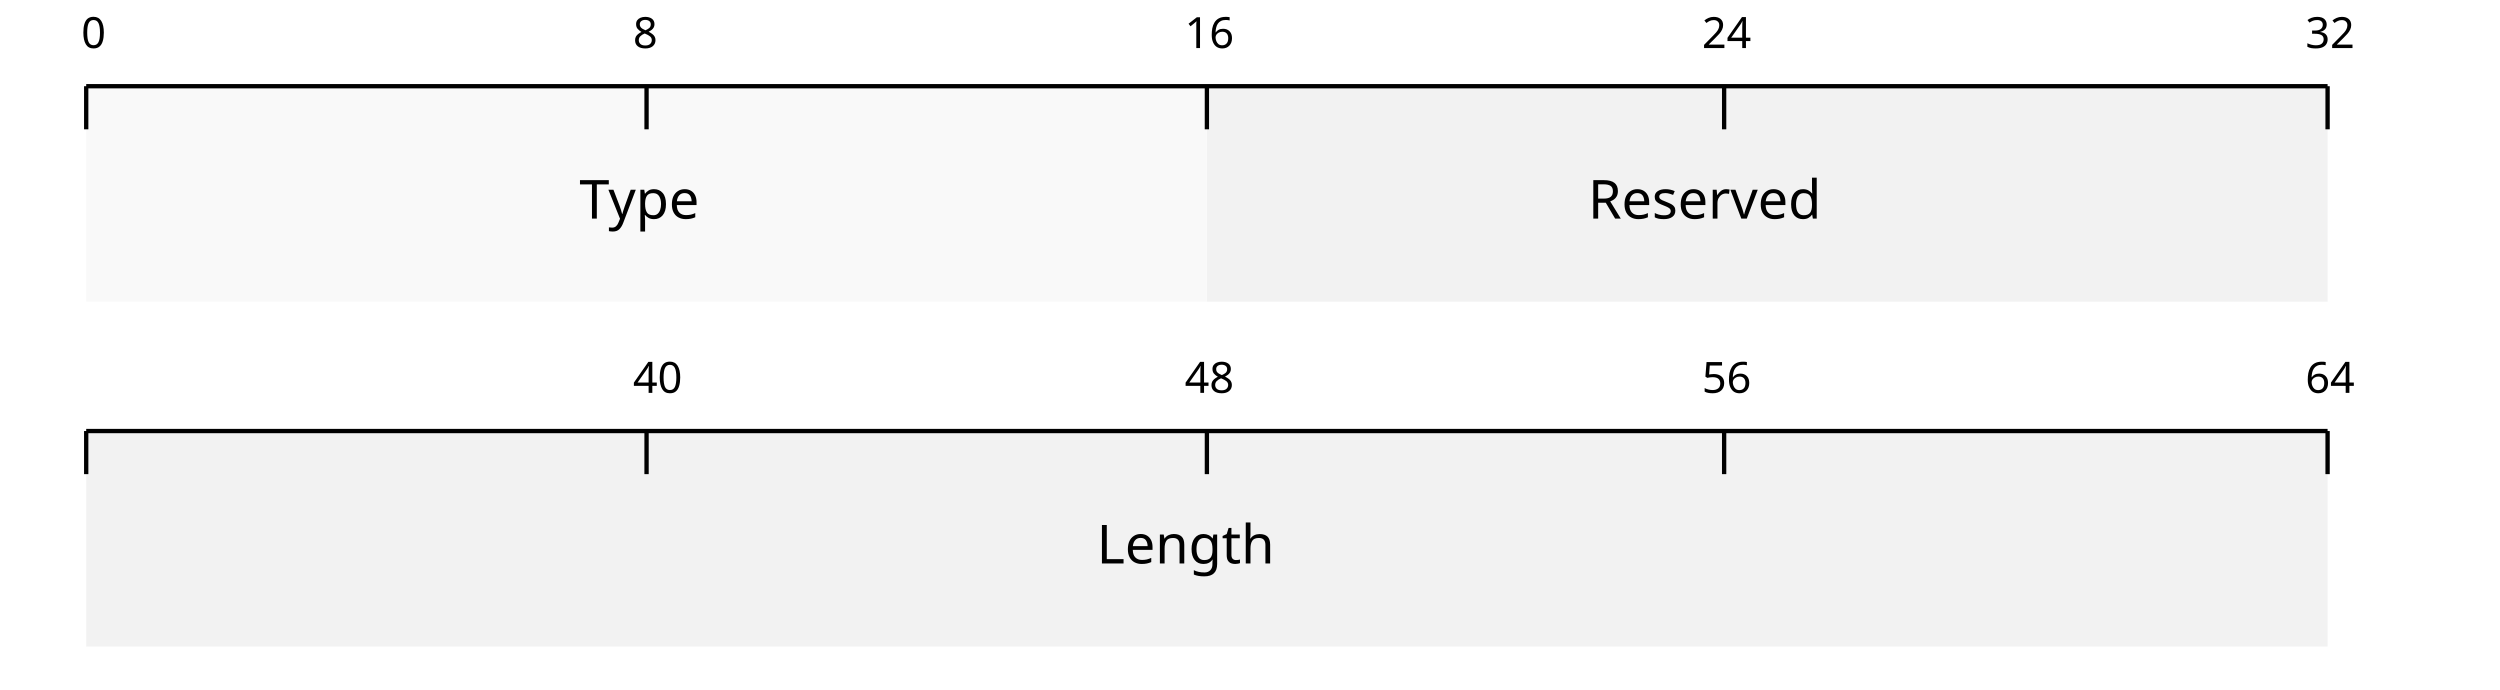
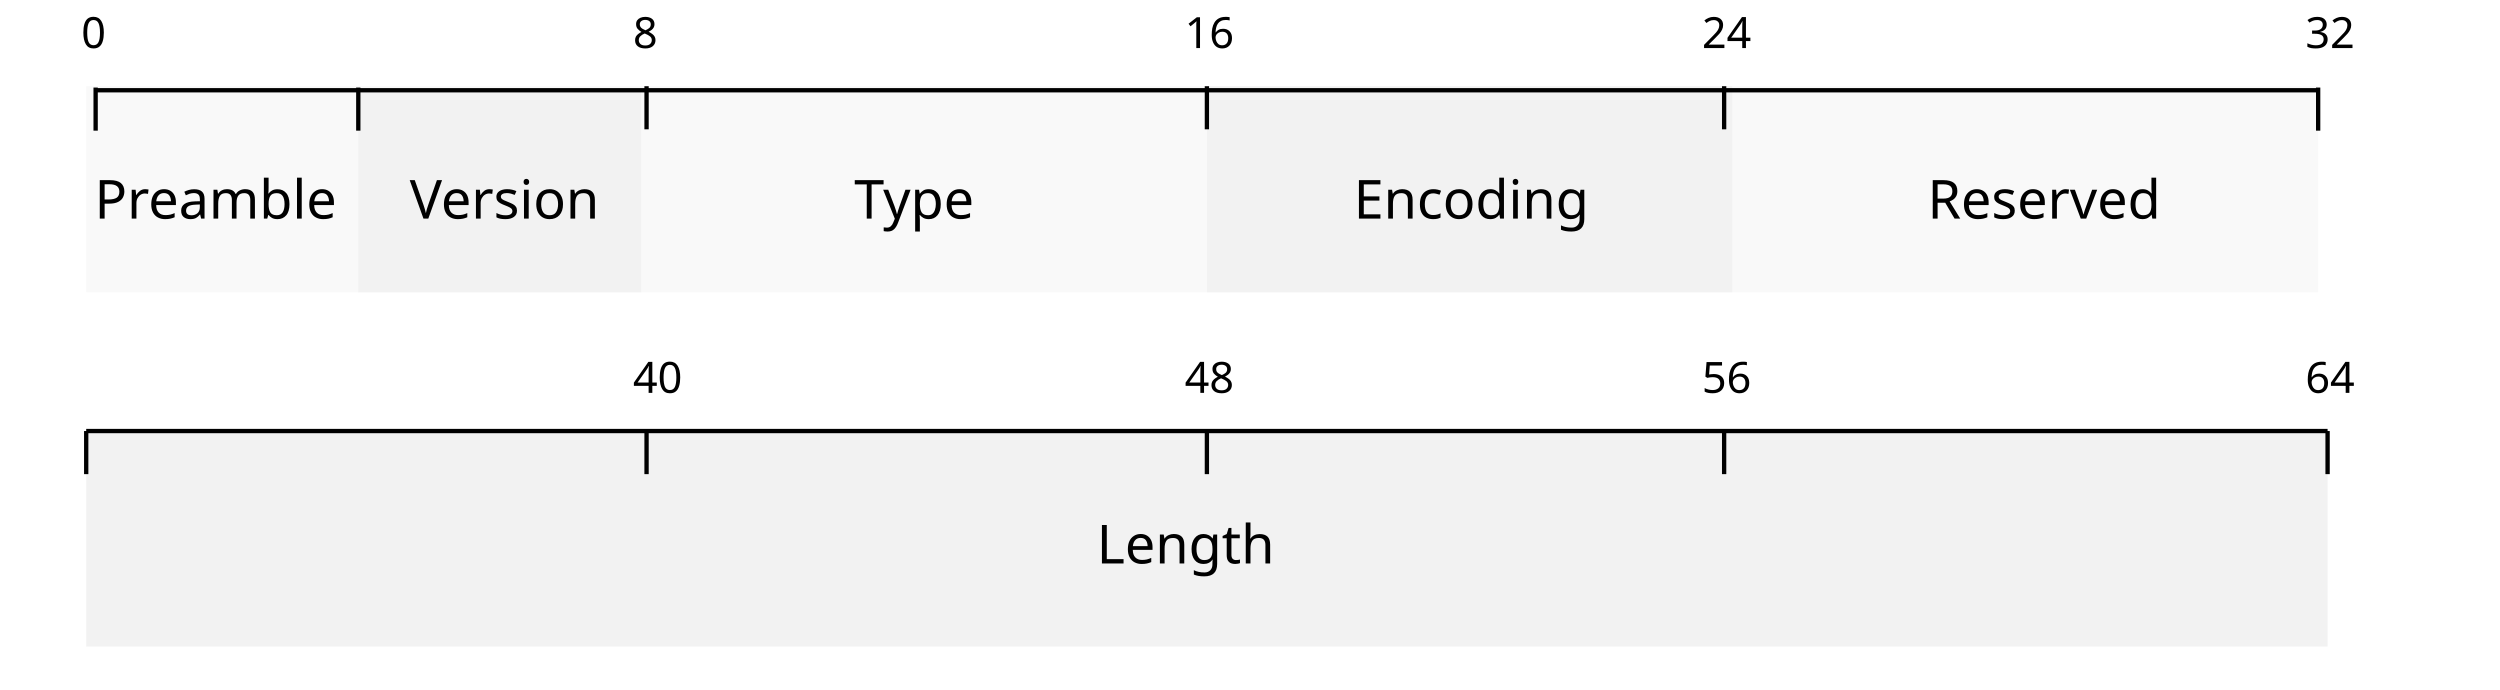
<svg xmlns="http://www.w3.org/2000/svg" width="163.689mm" height="45.156mm" viewBox="0 0 580 160" id="svg2" version="1.1">
  <defs id="defs4" />
  <g id="layer1" transform="translate(-20,-42.36221)">
+     <rect style="opacity:1;fill:#f9f9f9;fill-opacity:1;stroke:none;stroke-width:2;stroke-linecap:square;stroke-miterlimit:4;stroke-dasharray:none;stroke-dashoffset:0;stroke-opacity:1" id="rect4138" width="517.812" height="47.813" x="40" y="62.362" />
+     <rect y="63.3" x="103.125" height="46.875" width="65.625" id="rect960" style="opacity:1;fill:#f2f2f2;fill-opacity:1;stroke:none;stroke-width:2;stroke-linecap:square;stroke-miterlimit:4;stroke-dasharray:none;stroke-dashoffset:0;stroke-opacity:1" />
    <rect style="opacity:1;fill:#f2f2f2;fill-opacity:1;stroke:none;stroke-width:2;stroke-linecap:square;stroke-miterlimit:4;stroke-dasharray:none;stroke-dashoffset:0;stroke-opacity:1" id="rect4138-7-1" width="520" height="50" x="40" y="142.362" />
-     <rect style="opacity:1;fill:#f2f2f2;fill-opacity:1;stroke:none;stroke-width:2;stroke-linecap:square;stroke-miterlimit:4;stroke-dasharray:none;stroke-dashoffset:0;stroke-opacity:1" id="rect4138-7" width="260" height="50" x="300" y="62.362" />
-     <rect style="opacity:1;fill:#f9f9f9;fill-opacity:1;stroke:none;stroke-width:2;stroke-linecap:square;stroke-miterlimit:4;stroke-dasharray:none;stroke-dashoffset:0;stroke-opacity:1" id="rect4138" width="260" height="50" x="40" y="62.362" />
-     <text xml:space="preserve" style="font-style:normal;font-weight:normal;font-size:12.5px;line-height:125%;font-family:Sans;letter-spacing:0px;word-spacing:0px;fill:#000000;fill-opacity:1;stroke:none;stroke-width:1px;stroke-linecap:butt;stroke-linejoin:miter;stroke-opacity:1" x="154.429" y="93.076" id="text4140">
-       <tspan id="tspan4142" x="154.429" y="93.076">Type</tspan>
+     <rect style="opacity:1;fill:#f2f2f2;fill-opacity:1;stroke:none;stroke-width:2;stroke-linecap:square;stroke-miterlimit:4;stroke-dasharray:none;stroke-dashoffset:0;stroke-opacity:1" id="rect4138-7" width="121.875" height="47.813" x="300" y="62.362" />
+     <text xml:space="preserve" style="font-style:normal;font-weight:normal;line-height:0%;font-family:sans-serif;letter-spacing:0px;word-spacing:0px;fill:#000000;fill-opacity:1;stroke:none;stroke-width:1px;stroke-linecap:butt;stroke-linejoin:miter;stroke-opacity:1" x="218.179" y="93.076" id="text4140">
+       <tspan id="tspan4142" x="218.179" y="93.076" style="font-size:12.5px;line-height:1.25;font-family:sans-serif">Type</tspan>
    </text>
-     <path style="fill:none;fill-rule:evenodd;stroke:#000000;stroke-width:1px;stroke-linecap:butt;stroke-linejoin:miter;stroke-opacity:1" d="m 40,62.362 520,0" id="path4159" />
-     <path style="fill:none;fill-rule:evenodd;stroke:#000000;stroke-width:1px;stroke-linecap:butt;stroke-linejoin:miter;stroke-opacity:1" d="m 40,62.362 0,10" id="path4191" />
+     <path style="fill:none;fill-rule:evenodd;stroke:#000000;stroke-width:1px;stroke-linecap:butt;stroke-linejoin:miter;stroke-opacity:1" d="M 42.187,63.3 H 557.812" id="path4159" />
+     <path style="fill:none;fill-rule:evenodd;stroke:#000000;stroke-width:1px;stroke-linecap:butt;stroke-linejoin:miter;stroke-opacity:1" d="m 42.187,62.675 v 10" id="path4191" />
    <path style="fill:none;fill-rule:evenodd;stroke:#000000;stroke-width:1px;stroke-linecap:butt;stroke-linejoin:miter;stroke-opacity:1" d="m 170,62.362 0,10" id="path4191-7" />
    <path style="fill:none;fill-rule:evenodd;stroke:#000000;stroke-width:1px;stroke-linecap:butt;stroke-linejoin:miter;stroke-opacity:1" d="m 300,62.362 0,10" id="path4191-5" />
    <path style="fill:none;fill-rule:evenodd;stroke:#000000;stroke-width:1px;stroke-linecap:butt;stroke-linejoin:miter;stroke-opacity:1" d="m 420,62.362 0,10" id="path4191-7-1" />
-     <path style="fill:none;fill-rule:evenodd;stroke:#000000;stroke-width:1px;stroke-linecap:butt;stroke-linejoin:miter;stroke-opacity:1" d="m 560,62.362 0,10" id="path4191-7-1-0" />
-     <text xml:space="preserve" style="font-style:normal;font-weight:normal;font-size:10px;line-height:125%;font-family:Sans;letter-spacing:0px;word-spacing:0px;fill:#000000;fill-opacity:1;stroke:none;stroke-width:1px;stroke-linecap:butt;stroke-linejoin:miter;stroke-opacity:1" x="38.857" y="53.505" id="text4140-0">
-       <tspan id="tspan4142-4" x="38.857" y="53.505">0</tspan>
+     <path style="fill:none;fill-rule:evenodd;stroke:#000000;stroke-width:1px;stroke-linecap:butt;stroke-linejoin:miter;stroke-opacity:1" d="m 557.812,62.675 v 10" id="path4191-7-1-0" />
+     <text xml:space="preserve" style="font-style:normal;font-weight:normal;line-height:0%;font-family:sans-serif;letter-spacing:0px;word-spacing:0px;fill:#000000;fill-opacity:1;stroke:none;stroke-width:1px;stroke-linecap:butt;stroke-linejoin:miter;stroke-opacity:1" x="38.857" y="53.505" id="text4140-0">
+       <tspan id="tspan4142-4" x="38.857" y="53.505" style="font-size:10px;line-height:1.25;font-family:sans-serif">0</tspan>
    </text>
-     <text id="text4269" y="53.505" x="166.857" style="font-style:normal;font-weight:normal;font-size:10px;line-height:125%;font-family:Sans;letter-spacing:0px;word-spacing:0px;fill:#000000;fill-opacity:1;stroke:none;stroke-width:1px;stroke-linecap:butt;stroke-linejoin:miter;stroke-opacity:1" xml:space="preserve">
-       <tspan y="53.505" x="166.857" id="tspan4271">8</tspan>
+     <text id="text4269" y="53.505" x="166.857" style="font-style:normal;font-weight:normal;line-height:0%;font-family:sans-serif;letter-spacing:0px;word-spacing:0px;fill:#000000;fill-opacity:1;stroke:none;stroke-width:1px;stroke-linecap:butt;stroke-linejoin:miter;stroke-opacity:1" xml:space="preserve">
+       <tspan y="53.505" x="166.857" id="tspan4271" style="font-size:10px;line-height:1.25;font-family:sans-serif">8</tspan>
    </text>
-     <text xml:space="preserve" style="font-style:normal;font-weight:normal;font-size:10px;line-height:125%;font-family:Sans;letter-spacing:0px;word-spacing:0px;fill:#000000;fill-opacity:1;stroke:none;stroke-width:1px;stroke-linecap:butt;stroke-linejoin:miter;stroke-opacity:1" x="294.857" y="53.505" id="text4273">
-       <tspan id="tspan4275" x="294.857" y="53.505">16</tspan>
+     <text xml:space="preserve" style="font-style:normal;font-weight:normal;line-height:0%;font-family:sans-serif;letter-spacing:0px;word-spacing:0px;fill:#000000;fill-opacity:1;stroke:none;stroke-width:1px;stroke-linecap:butt;stroke-linejoin:miter;stroke-opacity:1" x="294.857" y="53.505" id="text4273">
+       <tspan id="tspan4275" x="294.857" y="53.505" style="font-size:10px;line-height:1.25;font-family:sans-serif">16</tspan>
    </text>
-     <text id="text4277" y="53.505" x="414.857" style="font-style:normal;font-weight:normal;font-size:10px;line-height:125%;font-family:Sans;letter-spacing:0px;word-spacing:0px;fill:#000000;fill-opacity:1;stroke:none;stroke-width:1px;stroke-linecap:butt;stroke-linejoin:miter;stroke-opacity:1" xml:space="preserve">
-       <tspan y="53.505" x="414.857" id="tspan4279">24</tspan>
+     <text id="text4277" y="53.505" x="414.857" style="font-style:normal;font-weight:normal;line-height:0%;font-family:sans-serif;letter-spacing:0px;word-spacing:0px;fill:#000000;fill-opacity:1;stroke:none;stroke-width:1px;stroke-linecap:butt;stroke-linejoin:miter;stroke-opacity:1" xml:space="preserve">
+       <tspan y="53.505" x="414.857" id="tspan4279" style="font-size:10px;line-height:1.25;font-family:sans-serif">24</tspan>
    </text>
-     <text xml:space="preserve" style="font-style:normal;font-weight:normal;font-size:10px;line-height:125%;font-family:Sans;letter-spacing:0px;word-spacing:0px;fill:#000000;fill-opacity:1;stroke:none;stroke-width:1px;stroke-linecap:butt;stroke-linejoin:miter;stroke-opacity:1" x="554.857" y="53.505" id="text4281">
-       <tspan id="tspan4283" x="554.857" y="53.505">32</tspan>
+     <text xml:space="preserve" style="font-style:normal;font-weight:normal;line-height:0%;font-family:sans-serif;letter-spacing:0px;word-spacing:0px;fill:#000000;fill-opacity:1;stroke:none;stroke-width:1px;stroke-linecap:butt;stroke-linejoin:miter;stroke-opacity:1" x="554.857" y="53.505" id="text4281">
+       <tspan id="tspan4283" x="554.857" y="53.505" style="font-size:10px;line-height:1.25;font-family:sans-serif">32</tspan>
    </text>
-     <text id="text4285" y="93.076" x="388.429" style="font-style:normal;font-weight:normal;font-size:12.5px;line-height:125%;font-family:Sans;letter-spacing:0px;word-spacing:0px;fill:#000000;fill-opacity:1;stroke:none;stroke-width:1px;stroke-linecap:butt;stroke-linejoin:miter;stroke-opacity:1" xml:space="preserve">
-       <tspan y="93.076" x="388.429" id="tspan4287">Reserved</tspan>
+     <text id="text4285" y="93.076" x="467.179" style="font-style:normal;font-weight:normal;line-height:0%;font-family:sans-serif;letter-spacing:0px;word-spacing:0px;fill:#000000;fill-opacity:1;stroke:none;stroke-width:1px;stroke-linecap:butt;stroke-linejoin:miter;stroke-opacity:1" xml:space="preserve">
+       <tspan y="93.076" x="467.179" id="tspan4287" style="font-size:12.5px;line-height:1.25;font-family:sans-serif">Reserved</tspan>
    </text>
    <path id="path4289" d="m 40,142.362 520,0" style="fill:none;fill-rule:evenodd;stroke:#000000;stroke-width:1px;stroke-linecap:butt;stroke-linejoin:miter;stroke-opacity:1" />
    <path id="path4291" d="m 40,142.362 0,10" style="fill:none;fill-rule:evenodd;stroke:#000000;stroke-width:1px;stroke-linecap:butt;stroke-linejoin:miter;stroke-opacity:1" />
    <path id="path4293" d="m 170,142.362 0,10" style="fill:none;fill-rule:evenodd;stroke:#000000;stroke-width:1px;stroke-linecap:butt;stroke-linejoin:miter;stroke-opacity:1" />
    <path id="path4295" d="m 300,142.362 0,10" style="fill:none;fill-rule:evenodd;stroke:#000000;stroke-width:1px;stroke-linecap:butt;stroke-linejoin:miter;stroke-opacity:1" />
    <path id="path4297" d="m 420,142.362 0,10" style="fill:none;fill-rule:evenodd;stroke:#000000;stroke-width:1px;stroke-linecap:butt;stroke-linejoin:miter;stroke-opacity:1" />
    <path id="path4299" d="m 560,142.362 0,10" style="fill:none;fill-rule:evenodd;stroke:#000000;stroke-width:1px;stroke-linecap:butt;stroke-linejoin:miter;stroke-opacity:1" />
-     <text xml:space="preserve" style="font-style:normal;font-weight:normal;font-size:10px;line-height:125%;font-family:Sans;letter-spacing:0px;word-spacing:0px;fill:#000000;fill-opacity:1;stroke:none;stroke-width:1px;stroke-linecap:butt;stroke-linejoin:miter;stroke-opacity:1" x="166.857" y="133.505" id="text4305">
-       <tspan id="tspan4307" x="166.857" y="133.505">40</tspan>
+     <text xml:space="preserve" style="font-style:normal;font-weight:normal;line-height:0%;font-family:sans-serif;letter-spacing:0px;word-spacing:0px;fill:#000000;fill-opacity:1;stroke:none;stroke-width:1px;stroke-linecap:butt;stroke-linejoin:miter;stroke-opacity:1" x="166.857" y="133.505" id="text4305">
+       <tspan id="tspan4307" x="166.857" y="133.505" style="font-size:10px;line-height:1.25;font-family:sans-serif">40</tspan>
    </text>
-     <text id="text4309" y="133.505" x="294.857" style="font-style:normal;font-weight:normal;font-size:10px;line-height:125%;font-family:Sans;letter-spacing:0px;word-spacing:0px;fill:#000000;fill-opacity:1;stroke:none;stroke-width:1px;stroke-linecap:butt;stroke-linejoin:miter;stroke-opacity:1" xml:space="preserve">
-       <tspan y="133.505" x="294.857" id="tspan4311">48</tspan>
+     <text id="text4309" y="133.505" x="294.857" style="font-style:normal;font-weight:normal;line-height:0%;font-family:sans-serif;letter-spacing:0px;word-spacing:0px;fill:#000000;fill-opacity:1;stroke:none;stroke-width:1px;stroke-linecap:butt;stroke-linejoin:miter;stroke-opacity:1" xml:space="preserve">
+       <tspan y="133.505" x="294.857" id="tspan4311" style="font-size:10px;line-height:1.25;font-family:sans-serif">48</tspan>
    </text>
-     <text xml:space="preserve" style="font-style:normal;font-weight:normal;font-size:10px;line-height:125%;font-family:Sans;letter-spacing:0px;word-spacing:0px;fill:#000000;fill-opacity:1;stroke:none;stroke-width:1px;stroke-linecap:butt;stroke-linejoin:miter;stroke-opacity:1" x="414.857" y="133.505" id="text4313">
-       <tspan id="tspan4315" x="414.857" y="133.505">56</tspan>
+     <text xml:space="preserve" style="font-style:normal;font-weight:normal;line-height:0%;font-family:sans-serif;letter-spacing:0px;word-spacing:0px;fill:#000000;fill-opacity:1;stroke:none;stroke-width:1px;stroke-linecap:butt;stroke-linejoin:miter;stroke-opacity:1" x="414.857" y="133.505" id="text4313">
+       <tspan id="tspan4315" x="414.857" y="133.505" style="font-size:10px;line-height:1.25;font-family:sans-serif">56</tspan>
    </text>
-     <text id="text4317" y="133.505" x="554.857" style="font-style:normal;font-weight:normal;font-size:10px;line-height:125%;font-family:Sans;letter-spacing:0px;word-spacing:0px;fill:#000000;fill-opacity:1;stroke:none;stroke-width:1px;stroke-linecap:butt;stroke-linejoin:miter;stroke-opacity:1" xml:space="preserve">
-       <tspan y="133.505" x="554.857" id="tspan4319">64</tspan>
+     <text id="text4317" y="133.505" x="554.857" style="font-style:normal;font-weight:normal;line-height:0%;font-family:sans-serif;letter-spacing:0px;word-spacing:0px;fill:#000000;fill-opacity:1;stroke:none;stroke-width:1px;stroke-linecap:butt;stroke-linejoin:miter;stroke-opacity:1" xml:space="preserve">
+       <tspan y="133.505" x="554.857" id="tspan4319" style="font-size:10px;line-height:1.25;font-family:sans-serif">64</tspan>
    </text>
-     <text id="text4336" y="173.076" x="274.429" style="font-style:normal;font-weight:normal;font-size:12.5px;line-height:125%;font-family:Sans;letter-spacing:0px;word-spacing:0px;fill:#000000;fill-opacity:1;stroke:none;stroke-width:1px;stroke-linecap:butt;stroke-linejoin:miter;stroke-opacity:1" xml:space="preserve">
-       <tspan y="173.076" x="274.429" id="tspan4338">Length</tspan>
+     <text id="text4336" y="173.076" x="274.429" style="font-style:normal;font-weight:normal;line-height:0%;font-family:sans-serif;letter-spacing:0px;word-spacing:0px;fill:#000000;fill-opacity:1;stroke:none;stroke-width:1px;stroke-linecap:butt;stroke-linejoin:miter;stroke-opacity:1" xml:space="preserve">
+       <tspan y="173.076" x="274.429" id="tspan4338" style="font-size:12.5px;line-height:1.25;font-family:sans-serif">Length</tspan>
    </text>
+     <text xml:space="preserve" style="font-style:normal;font-weight:normal;line-height:0%;font-family:sans-serif;letter-spacing:0px;word-spacing:0px;fill:#000000;fill-opacity:1;stroke:none;stroke-width:1px;stroke-linecap:butt;stroke-linejoin:miter;stroke-opacity:1" x="334.054" y="93.076" id="text948">
+       <tspan style="font-size:12.5px;line-height:1.25;font-family:sans-serif" id="tspan946" x="334.054" y="93.076">Encoding</tspan>
+     </text>
+     <text id="text952" y="93.076" x="41.929" style="font-style:normal;font-weight:normal;line-height:0%;font-family:sans-serif;letter-spacing:0px;word-spacing:0px;fill:#000000;fill-opacity:1;stroke:none;stroke-width:1px;stroke-linecap:butt;stroke-linejoin:miter;stroke-opacity:1" xml:space="preserve">
+       <tspan style="font-size:12.5px;line-height:1.25;font-family:sans-serif" y="93.076" x="41.929" id="tspan950">Preamble</tspan>
+     </text>
+     <text xml:space="preserve" style="font-style:normal;font-weight:normal;line-height:0%;font-family:sans-serif;letter-spacing:0px;word-spacing:0px;fill:#000000;fill-opacity:1;stroke:none;stroke-width:1px;stroke-linecap:butt;stroke-linejoin:miter;stroke-opacity:1" x="115.054" y="93.076" id="text956">
+       <tspan id="tspan954" x="115.054" y="93.076" style="font-size:12.5px;line-height:1.25;font-family:sans-serif">Version</tspan>
+     </text>
+     <path id="path958" d="m 103.125,62.675 v 10" style="fill:none;fill-rule:evenodd;stroke:#000000;stroke-width:1px;stroke-linecap:butt;stroke-linejoin:miter;stroke-opacity:1" />
  </g>
</svg>
